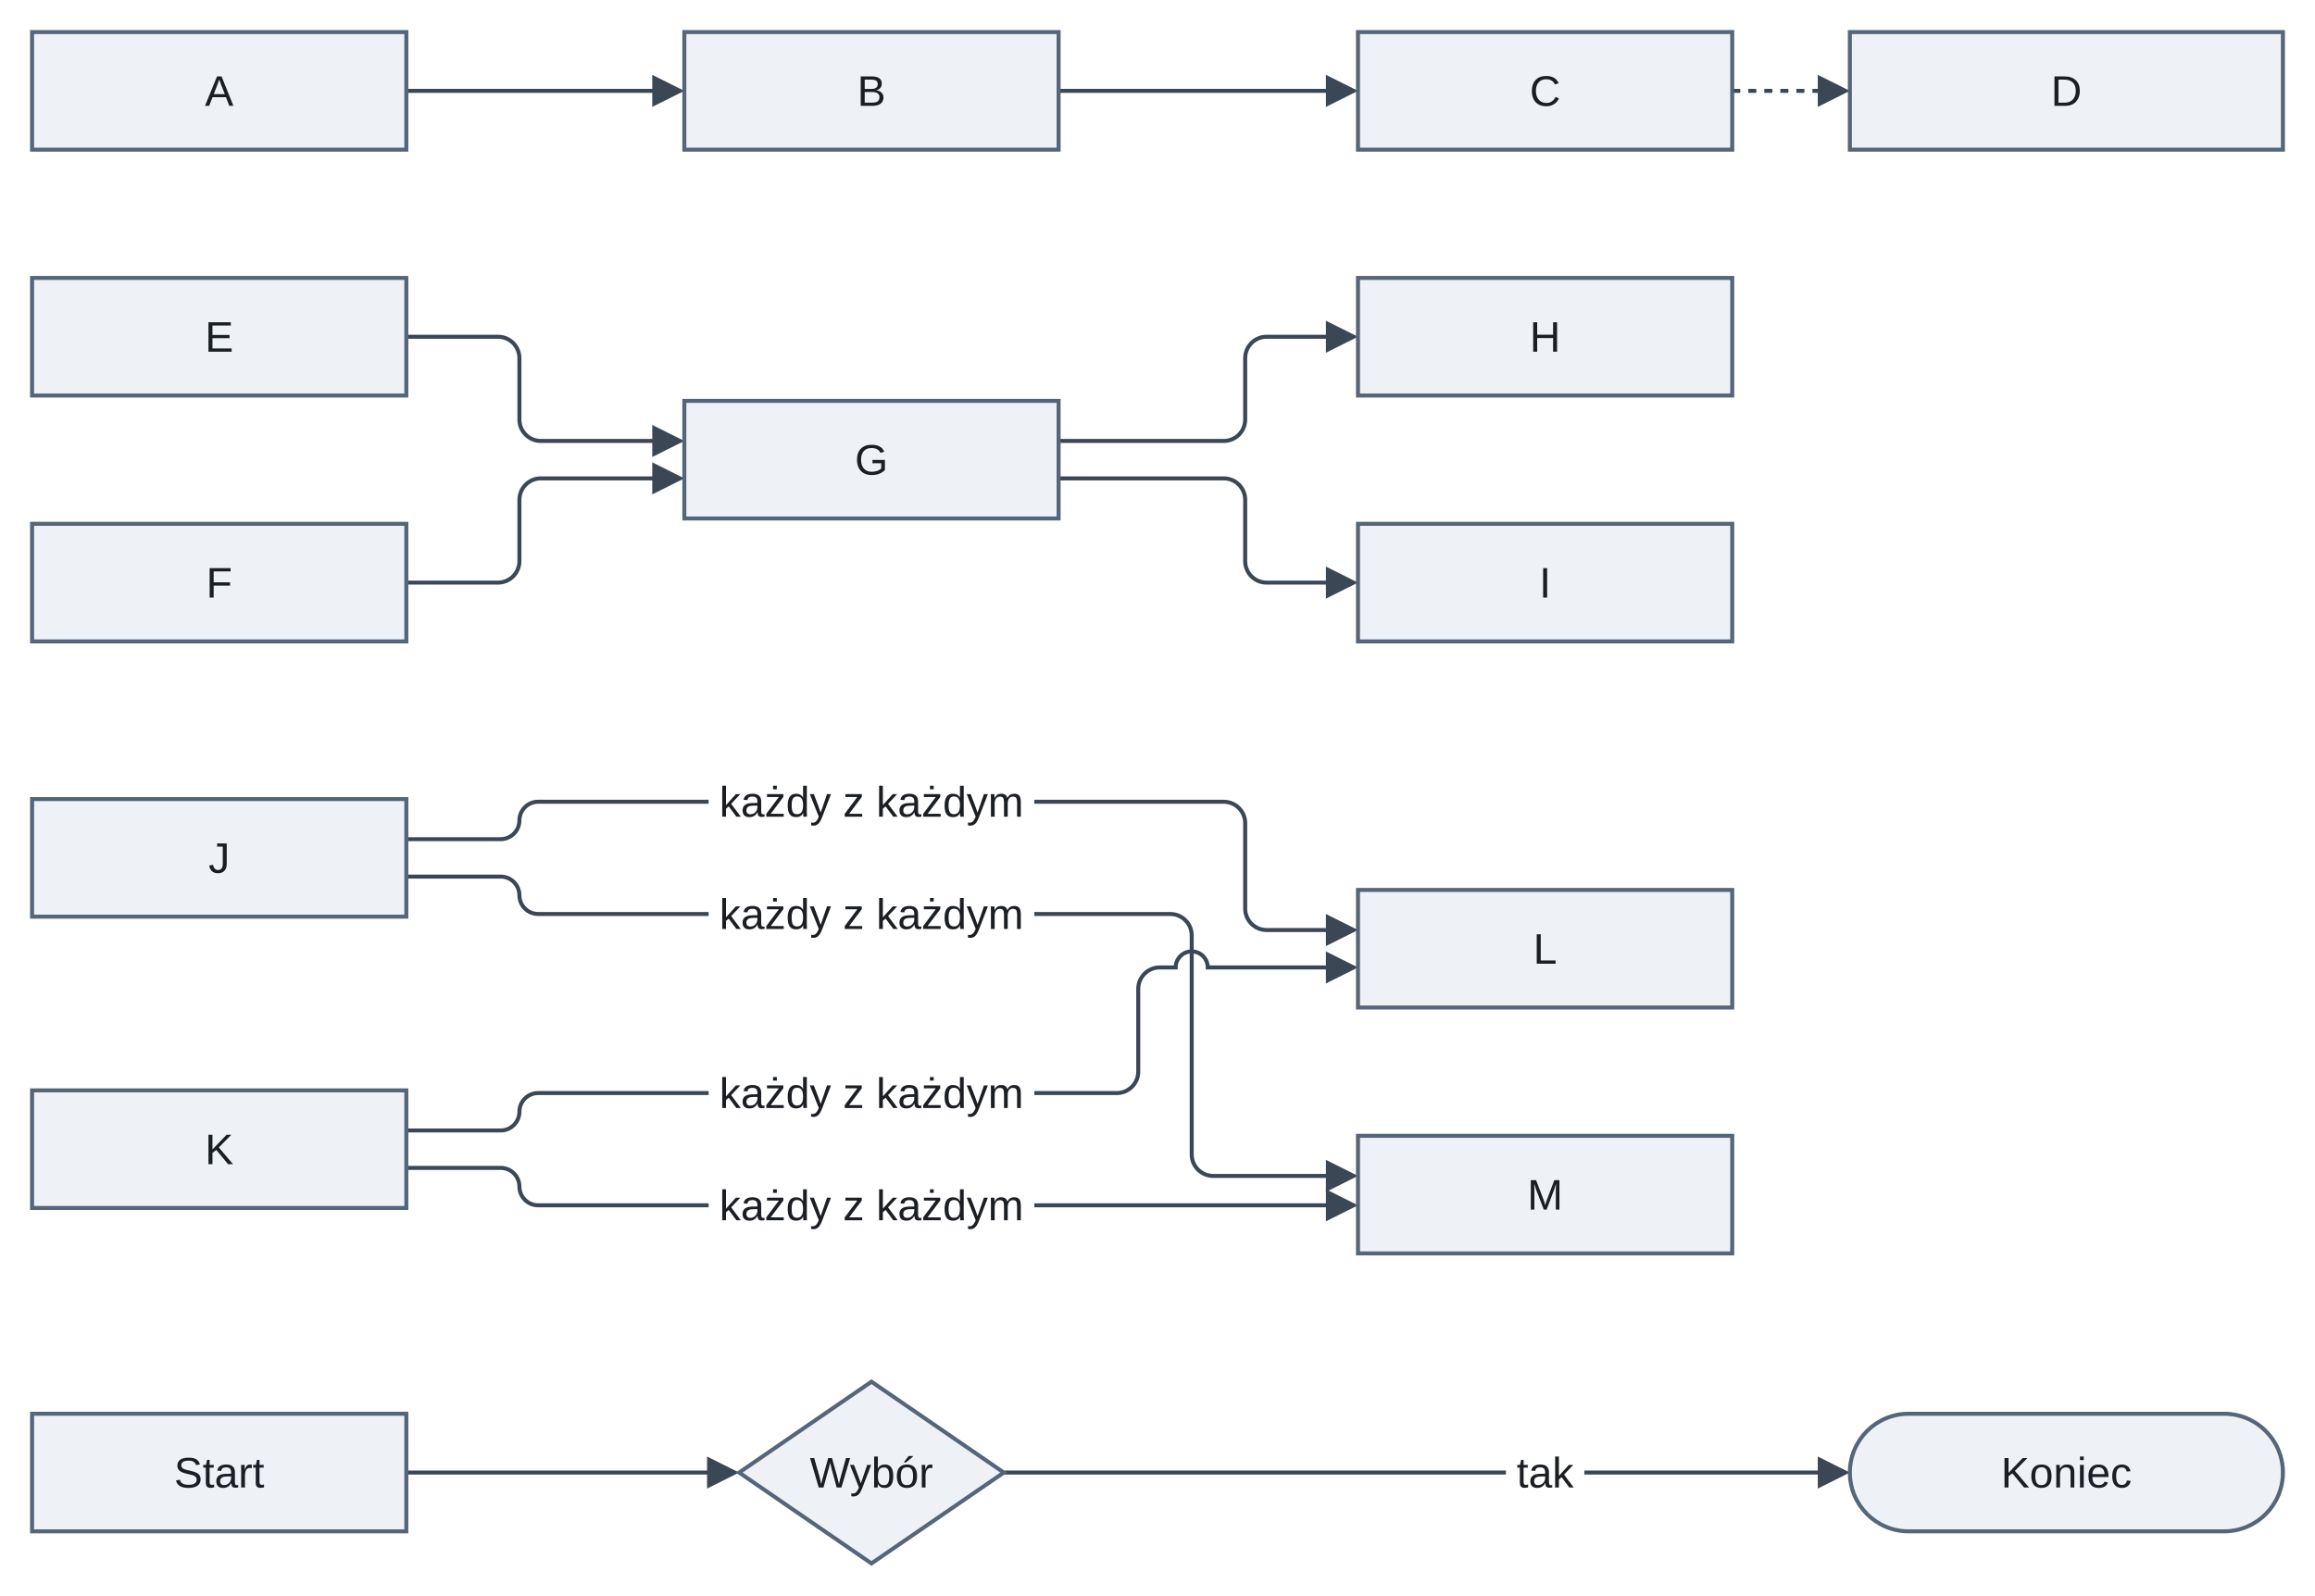
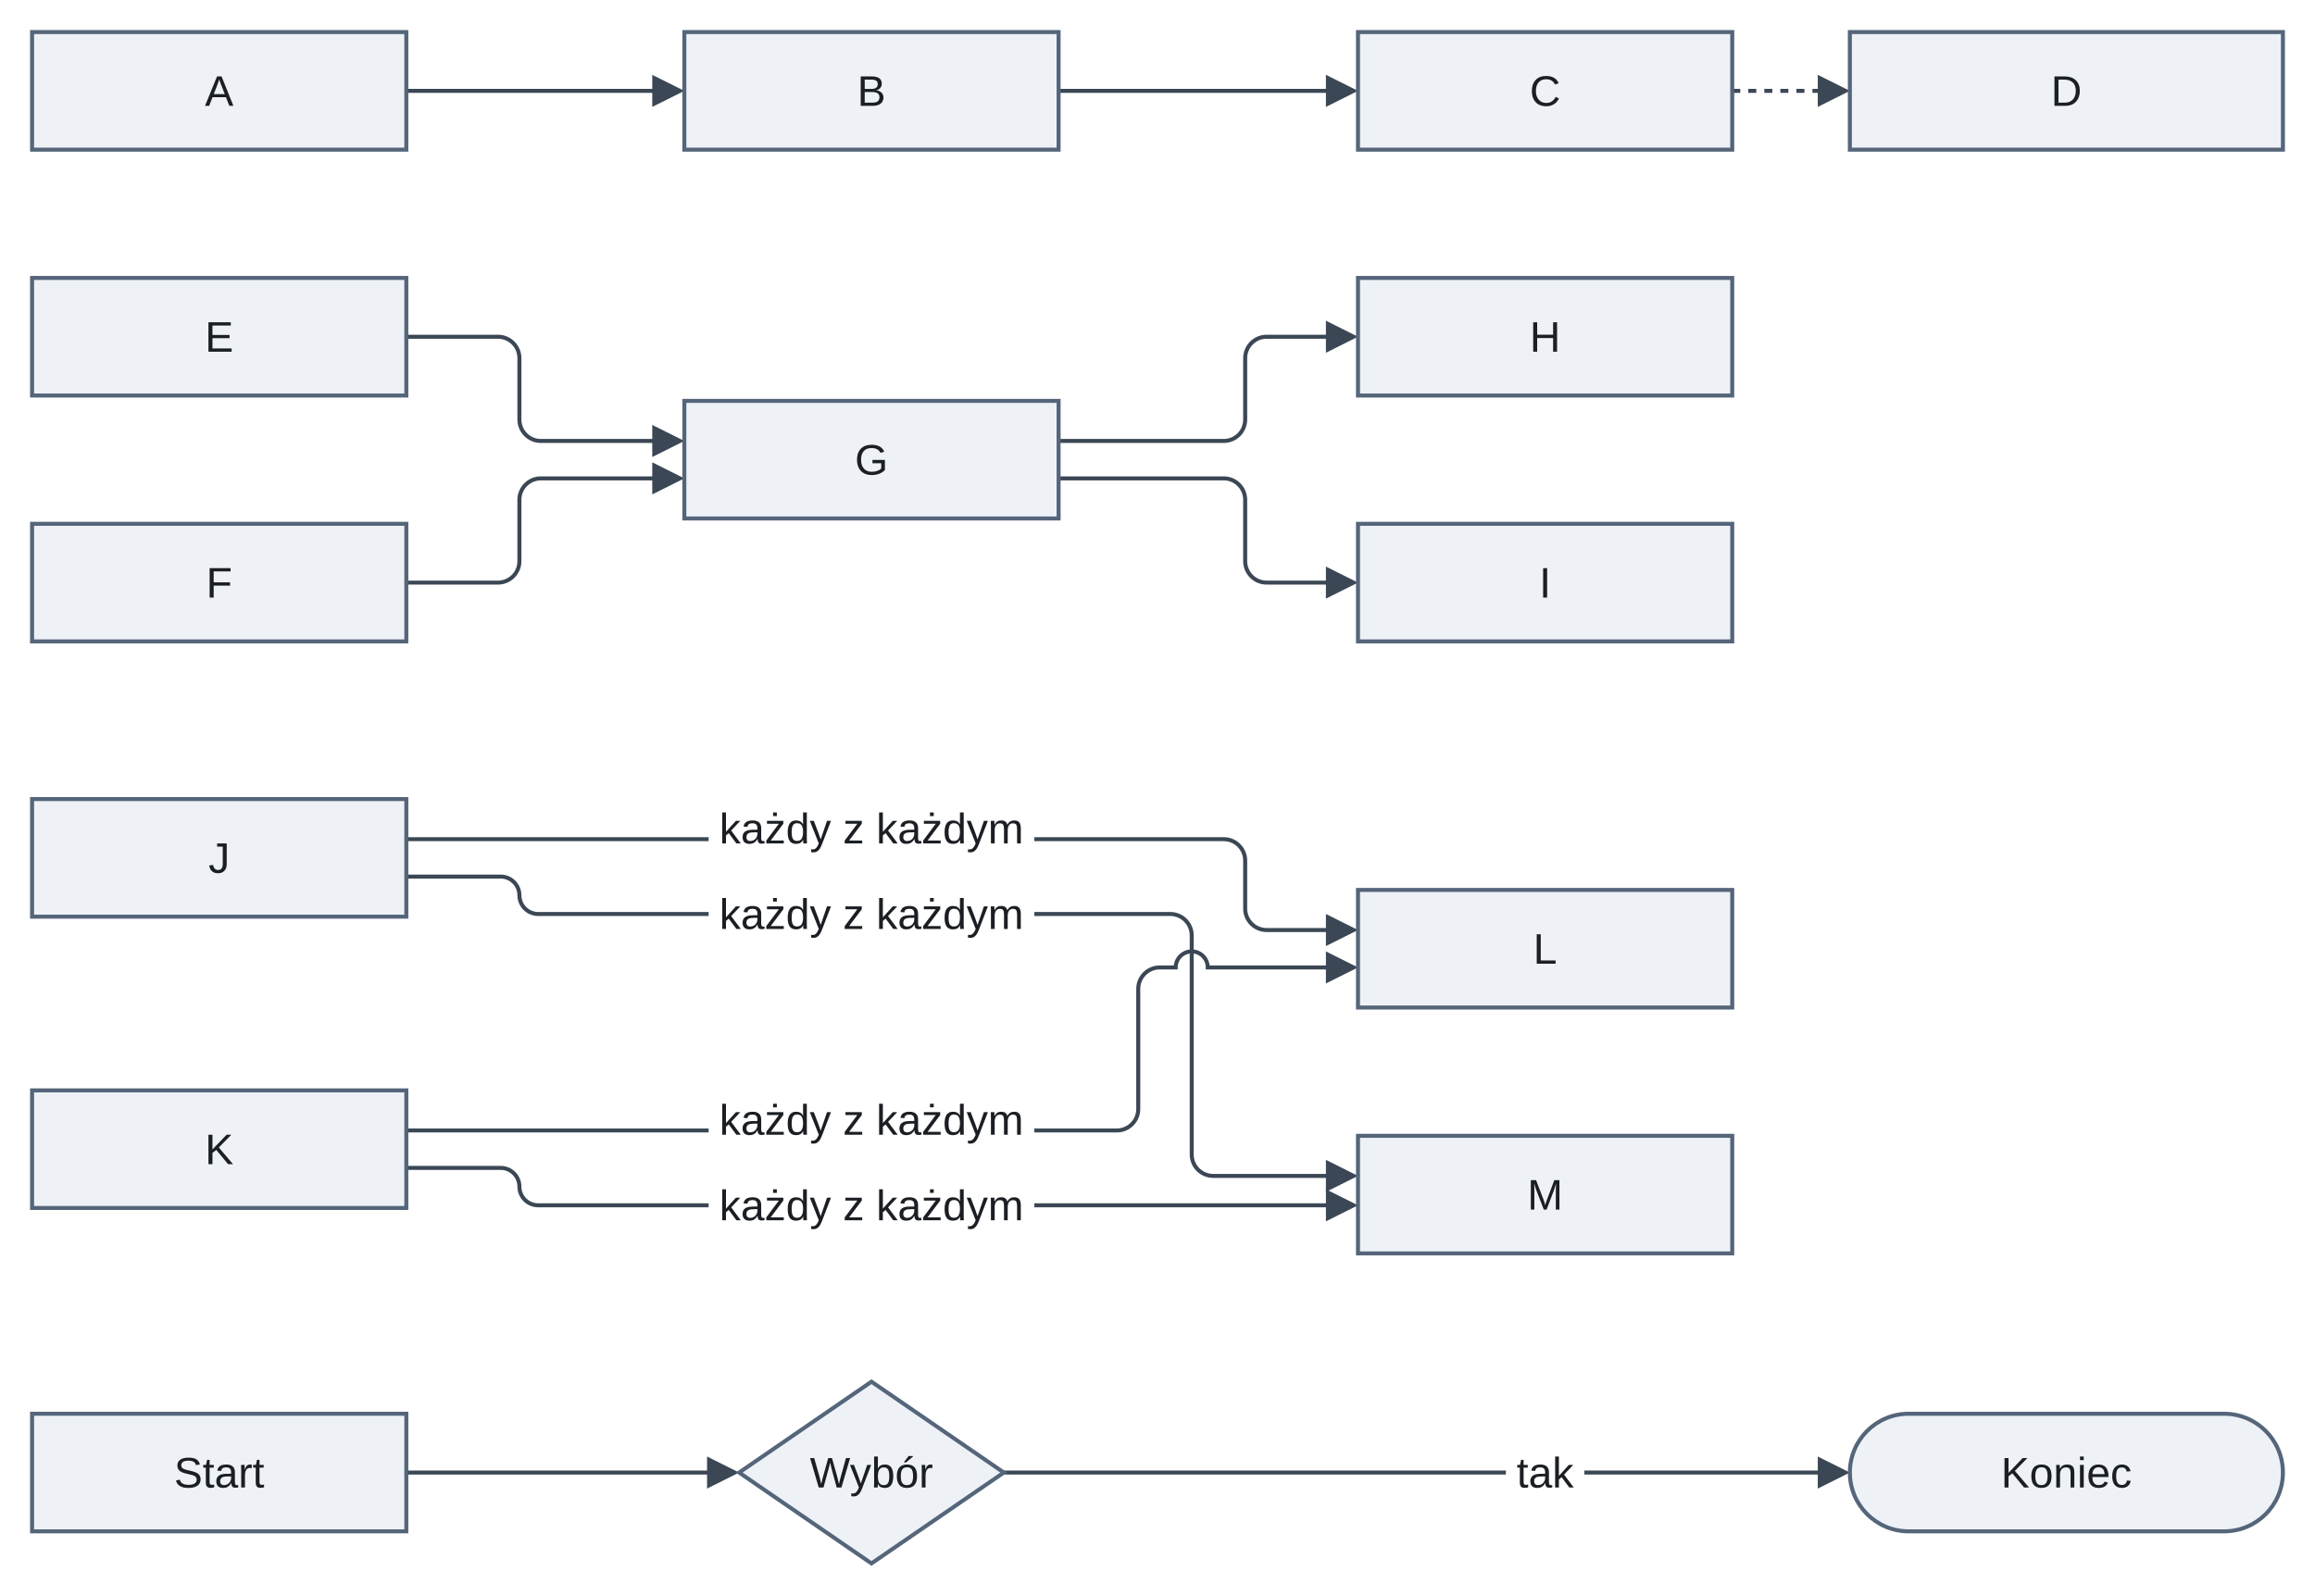
<svg xmlns="http://www.w3.org/2000/svg" version="1.1" width="866" height="597" viewBox="-12 -12 866 597" role="img" font-family="Arimo, Arial, 'Liberation Sans', sans-serif" font-size="16">
  <defs>
-     <clipPath id="label-holes-7b411e5f">
-       <path d="M-12 -12 L854 -12 L854 585 L-12 585 M253.09 278 L253.09 298 L374.91 298 L374.91 278 M253.09 320 L253.09 340 L374.91 340 L374.91 320 M253.09 387 L253.09 407 L374.91 407 L374.91 387 M253.09 429 L253.09 449 L374.91 449 L374.91 429 M551.33 529 L551.33 549 L580.67 549 L580.67 529" />
+     <clipPath id="label-holes-8b15b2b3">
+       <path d="M-12 -12 L854 -12 L854 585 L-12 585 M253.09 288 L253.09 308 L374.91 308 L374.91 288 M253.09 320 L253.09 340 L374.91 340 L374.91 320 M253.09 397 L253.09 417 L374.91 417 L374.91 397 M253.09 429 L253.09 449 L374.91 449 L374.91 429 M551.33 529 L551.33 549 L580.67 549 L580.67 529" />
    </clipPath>
  </defs>
  <g fill="none" stroke="#3b4754" stroke-width="1.5">
    <path d="M140 22 L235.6 22" />
    <path d="M384 22 L487.6 22" />
  </g>
  <path d="M636 22 L671.6 22" fill="none" stroke="#3b4754" stroke-width="1.5" stroke-dasharray="3 3" />
  <g fill="none" stroke="#3b4754" stroke-width="1.5">
    <path d="M140 114 L174.3 114 C178.7 114 182.3 117.6 182.3 122 L182.3 145 C182.3 149.4 185.9 153 190.3 153 L235.6 153" />
    <path d="M140 206 L174.3 206 C178.7 206 182.3 202.4 182.3 198 L182.3 175 C182.3 170.6 185.9 167 190.3 167 L235.6 167" />
    <path d="M384 153 L445.8 153 C450.2 153 453.8 149.4 453.8 145 L453.8 122 C453.8 117.6 457.4 114 461.8 114 L487.6 114" />
    <path d="M384 167 L445.8 167 C450.2 167 453.8 170.6 453.8 175 L453.8 198 C453.8 202.4 457.4 206 461.8 206 L487.6 206" />
-     <g clip-path="url(#label-holes-7b411e5f)">
-       <path d="M140 302 L175.3 302 C179.15 302 182.3 298.85 182.3 295 L182.3 295 C182.3 291.15 185.45 288 189.3 288 L445.8 288 C450.2 288 453.8 291.6 453.8 296 L453.8 328 C453.8 332.4 457.4 336 461.8 336 L487.6 336" />
+     <g clip-path="url(#label-holes-8b15b2b3)">
+       <path d="M140 302 L445.8 302 C450.2 302 453.8 305.6 453.8 310 L453.8 328 C453.8 332.4 457.4 336 461.8 336 L487.6 336" />
      <path d="M140 316 L175.3 316 C179.15 316 182.3 319.15 182.3 323 L182.3 323 C182.3 326.85 185.45 330 189.3 330 L425.8 330 C430.2 330 433.8 333.6 433.8 338 L433.8 420 C433.8 424.4 437.4 428 441.8 428 L487.6 428" />
-       <path d="M140 411 L175.3 411 C179.15 411 182.3 407.85 182.3 404 L182.3 404 C182.3 400.15 185.45 397 189.3 397 L405.8 397 C410.2 397 413.8 393.4 413.8 389 L413.8 358 C413.8 353.6 417.4 350 421.8 350 L427.8 350 C427.8 346.7 430.5 344 433.8 344 C437.1 344 439.8 346.7 439.8 350 L487.6 350" />
+       <path d="M140 411 L405.8 411 C410.2 411 413.8 407.4 413.8 403 L413.8 358 C413.8 353.6 417.4 350 421.8 350 L427.8 350 C427.8 346.7 430.5 344 433.8 344 C437.1 344 439.8 346.7 439.8 350 L487.6 350" />
      <path d="M140 425 L175.3 425 C179.15 425 182.3 428.15 182.3 432 L182.3 432 C182.3 435.85 185.45 439 189.3 439 L487.6 439" />
    </g>
    <path d="M140 539 L256.1 539" />
-     <g clip-path="url(#label-holes-7b411e5f)">
+     <g clip-path="url(#label-holes-8b15b2b3)">
      <path d="M363.5 539 L671.6 539" />
    </g>
  </g>
  <g fill="#3b4754">
    <polygon points="244,22 232,16 232,28" />
    <polygon points="496,22 484,16 484,28" />
    <polygon points="680,22 668,16 668,28" />
    <polygon points="244,153 232,147 232,159" />
    <polygon points="244,167 232,161 232,173" />
    <polygon points="496,114 484,108 484,120" />
    <polygon points="496,206 484,200 484,212" />
    <polygon points="496,336 484,330 484,342" />
    <polygon points="496,428 484,422 484,434" />
    <polygon points="496,350 484,344 484,356" />
    <polygon points="496,439 484,433 484,445" />
    <polygon points="264.5,539 252.5,533 252.5,545" />
    <polygon points="680,539 668,533 668,545" />
  </g>
  <g fill="#eef2f7" stroke="#55657a" stroke-width="1.5">
    <rect x="0" y="0" width="140" height="44" />
    <rect x="0" y="92" width="140" height="44" />
    <rect x="0" y="184" width="140" height="44" />
    <rect x="0" y="287" width="140" height="44" />
    <rect x="0" y="396" width="140" height="44" />
    <rect x="0" y="517" width="140" height="44" />
    <rect x="244" y="0" width="140" height="44" />
    <rect x="244" y="138" width="140" height="44" />
    <polygon points="314,505 363.5,539 314,573 264.5,539" />
    <rect x="496" y="0" width="140" height="44" />
    <rect x="496" y="92" width="140" height="44" />
    <rect x="496" y="184" width="140" height="44" />
    <rect x="496" y="321" width="140" height="44" />
    <rect x="496" y="413" width="140" height="44" />
    <rect x="680" y="0" width="162" height="44" />
    <rect x="680" y="517" width="162" height="44" rx="22" />
  </g>
  <g fill="#1b1f24" text-anchor="middle">
    <text x="70" y="27.6">A</text>
    <text x="70" y="119.6">E</text>
    <text x="70" y="211.6">F</text>
    <text x="70" y="314.6">J</text>
    <text x="70" y="423.6">K</text>
    <text x="70" y="544.6">Start</text>
    <text x="314" y="27.6">B</text>
    <text x="314" y="165.6">G</text>
    <text x="314" y="544.6">Wybór</text>
    <text x="566" y="27.6">C</text>
    <text x="566" y="119.6">H</text>
    <text x="566" y="211.6">I</text>
    <text x="566" y="348.6">L</text>
    <text x="566" y="440.6">M</text>
    <text x="761" y="27.6">D</text>
    <text x="761" y="544.6">Koniec</text>
-     <text x="314" y="293.6">każdy z każdym</text>
+     <text x="314" y="303.6">każdy z każdym</text>
    <text x="314" y="335.6">każdy z każdym</text>
-     <text x="314" y="402.6">każdy z każdym</text>
+     <text x="314" y="412.6">każdy z każdym</text>
    <text x="314" y="444.6">każdy z każdym</text>
    <text x="566" y="544.6">tak</text>
  </g>
</svg>
